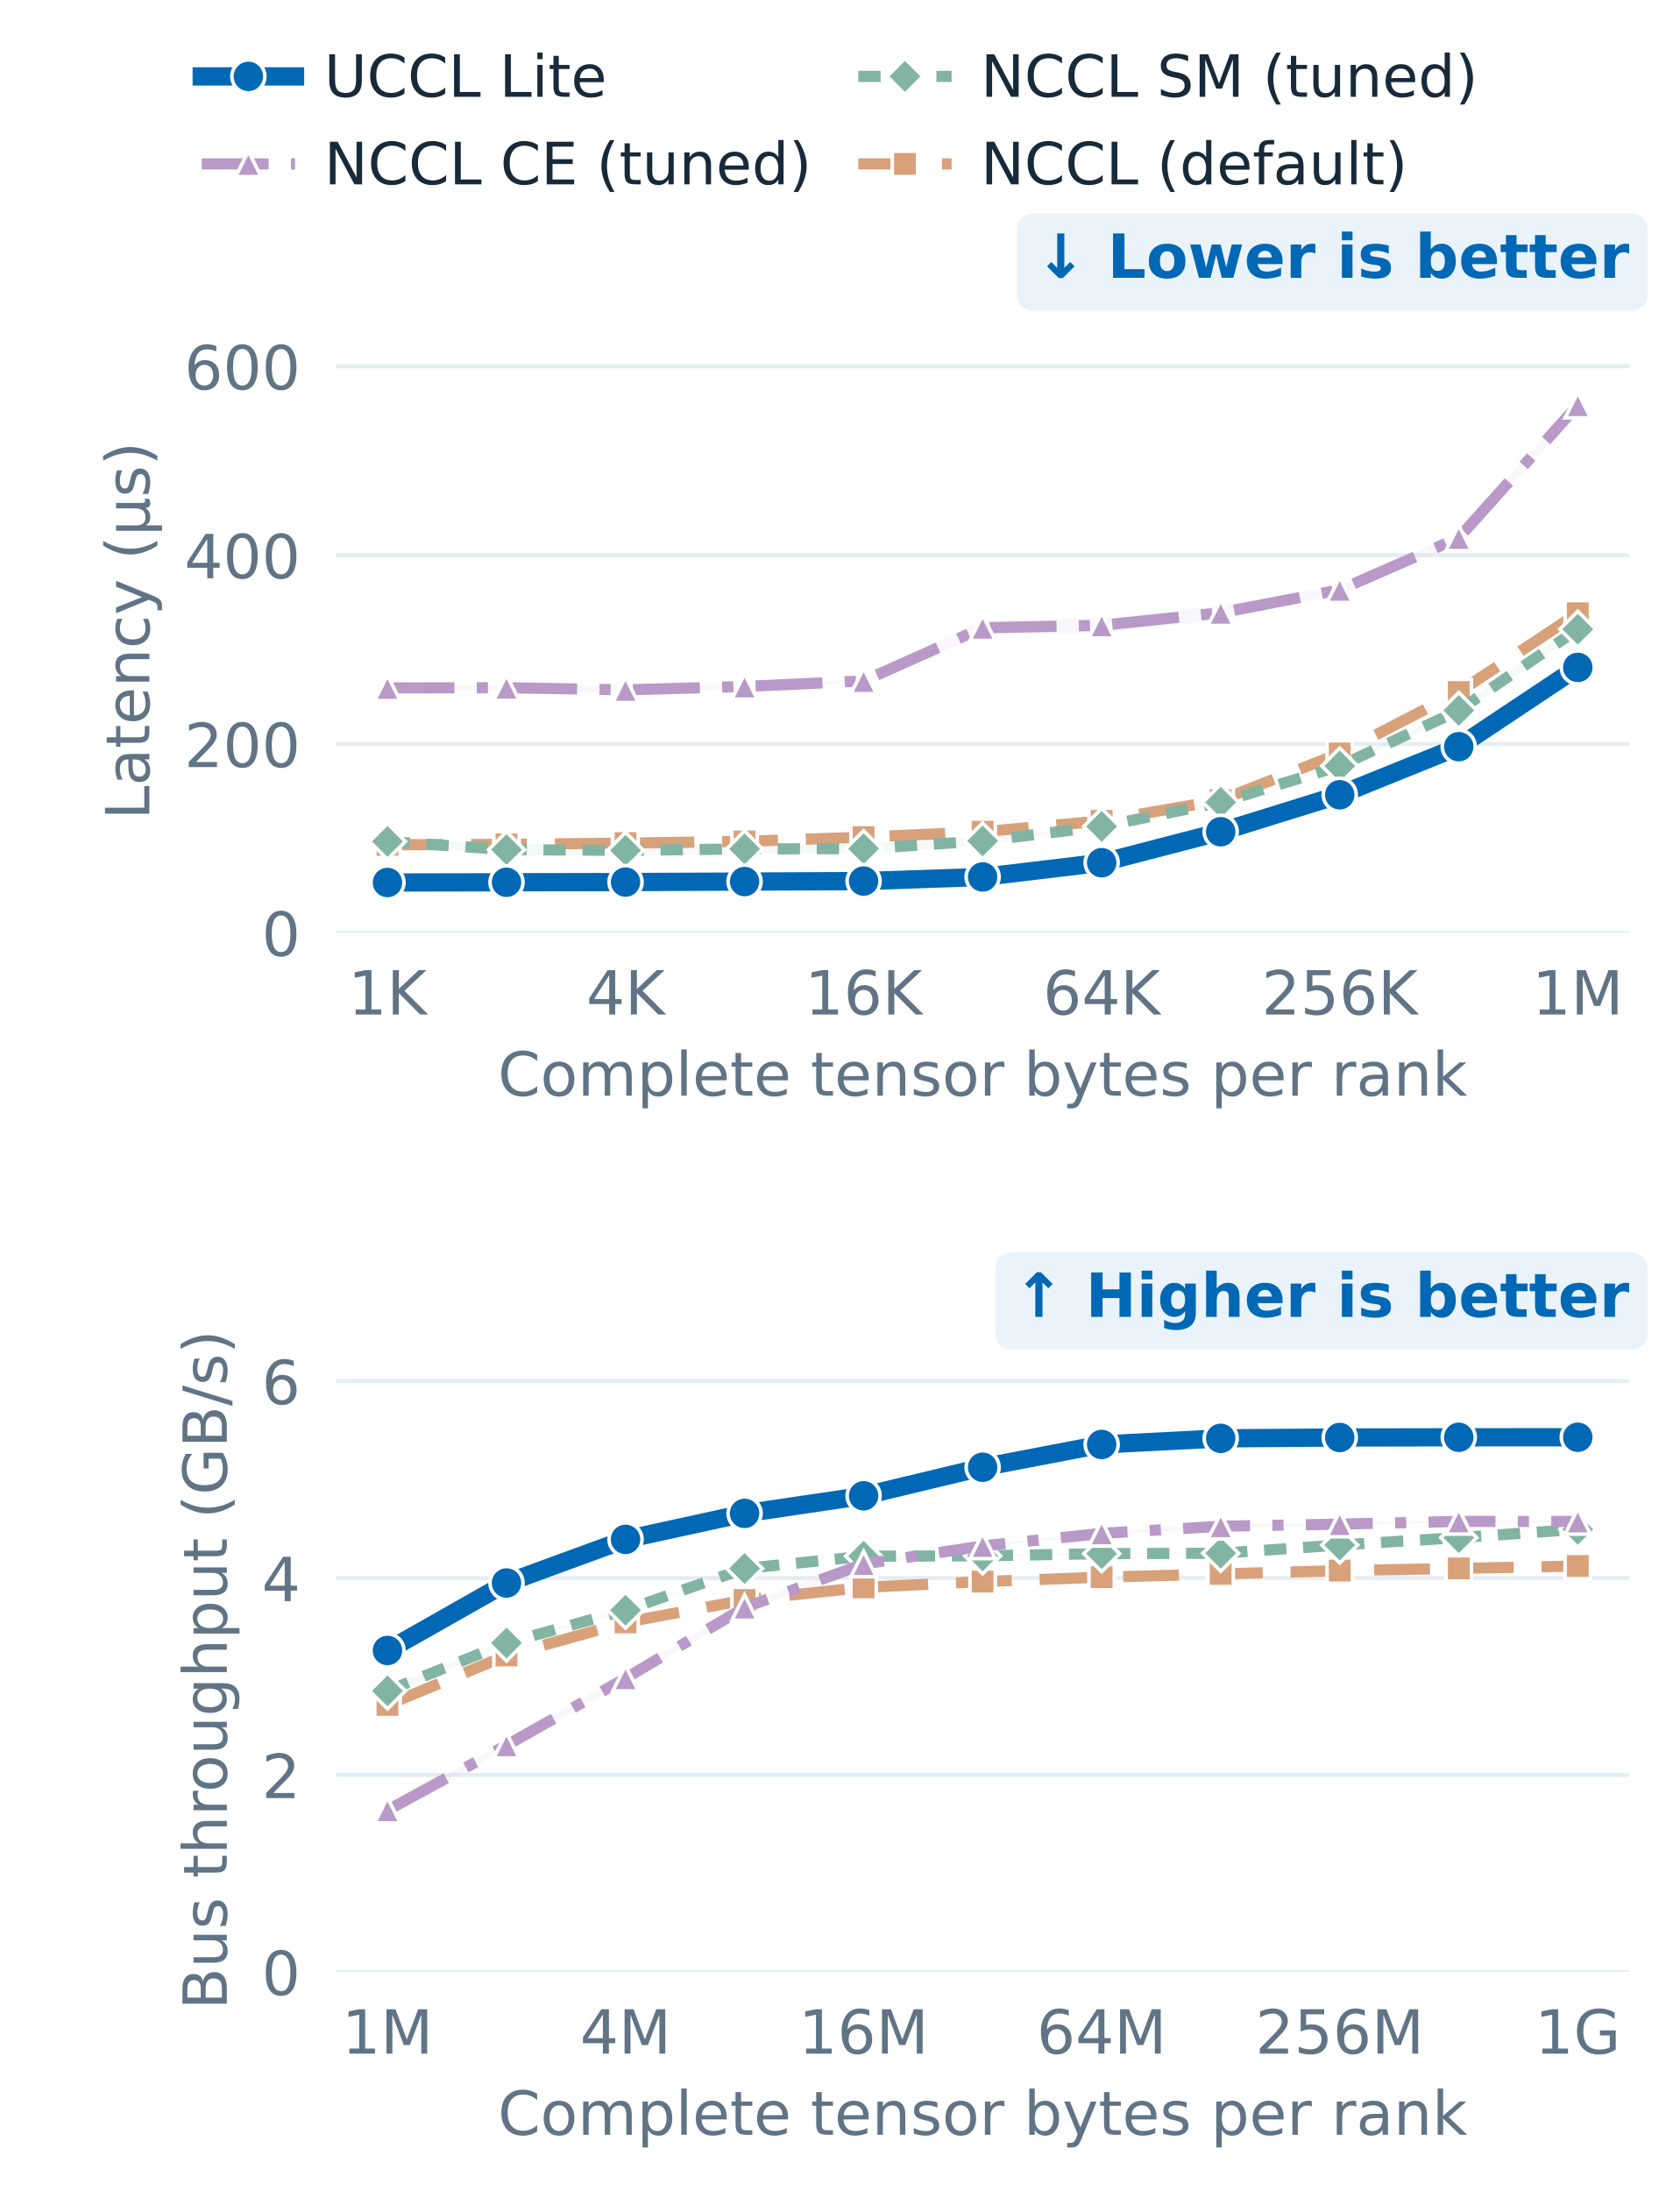
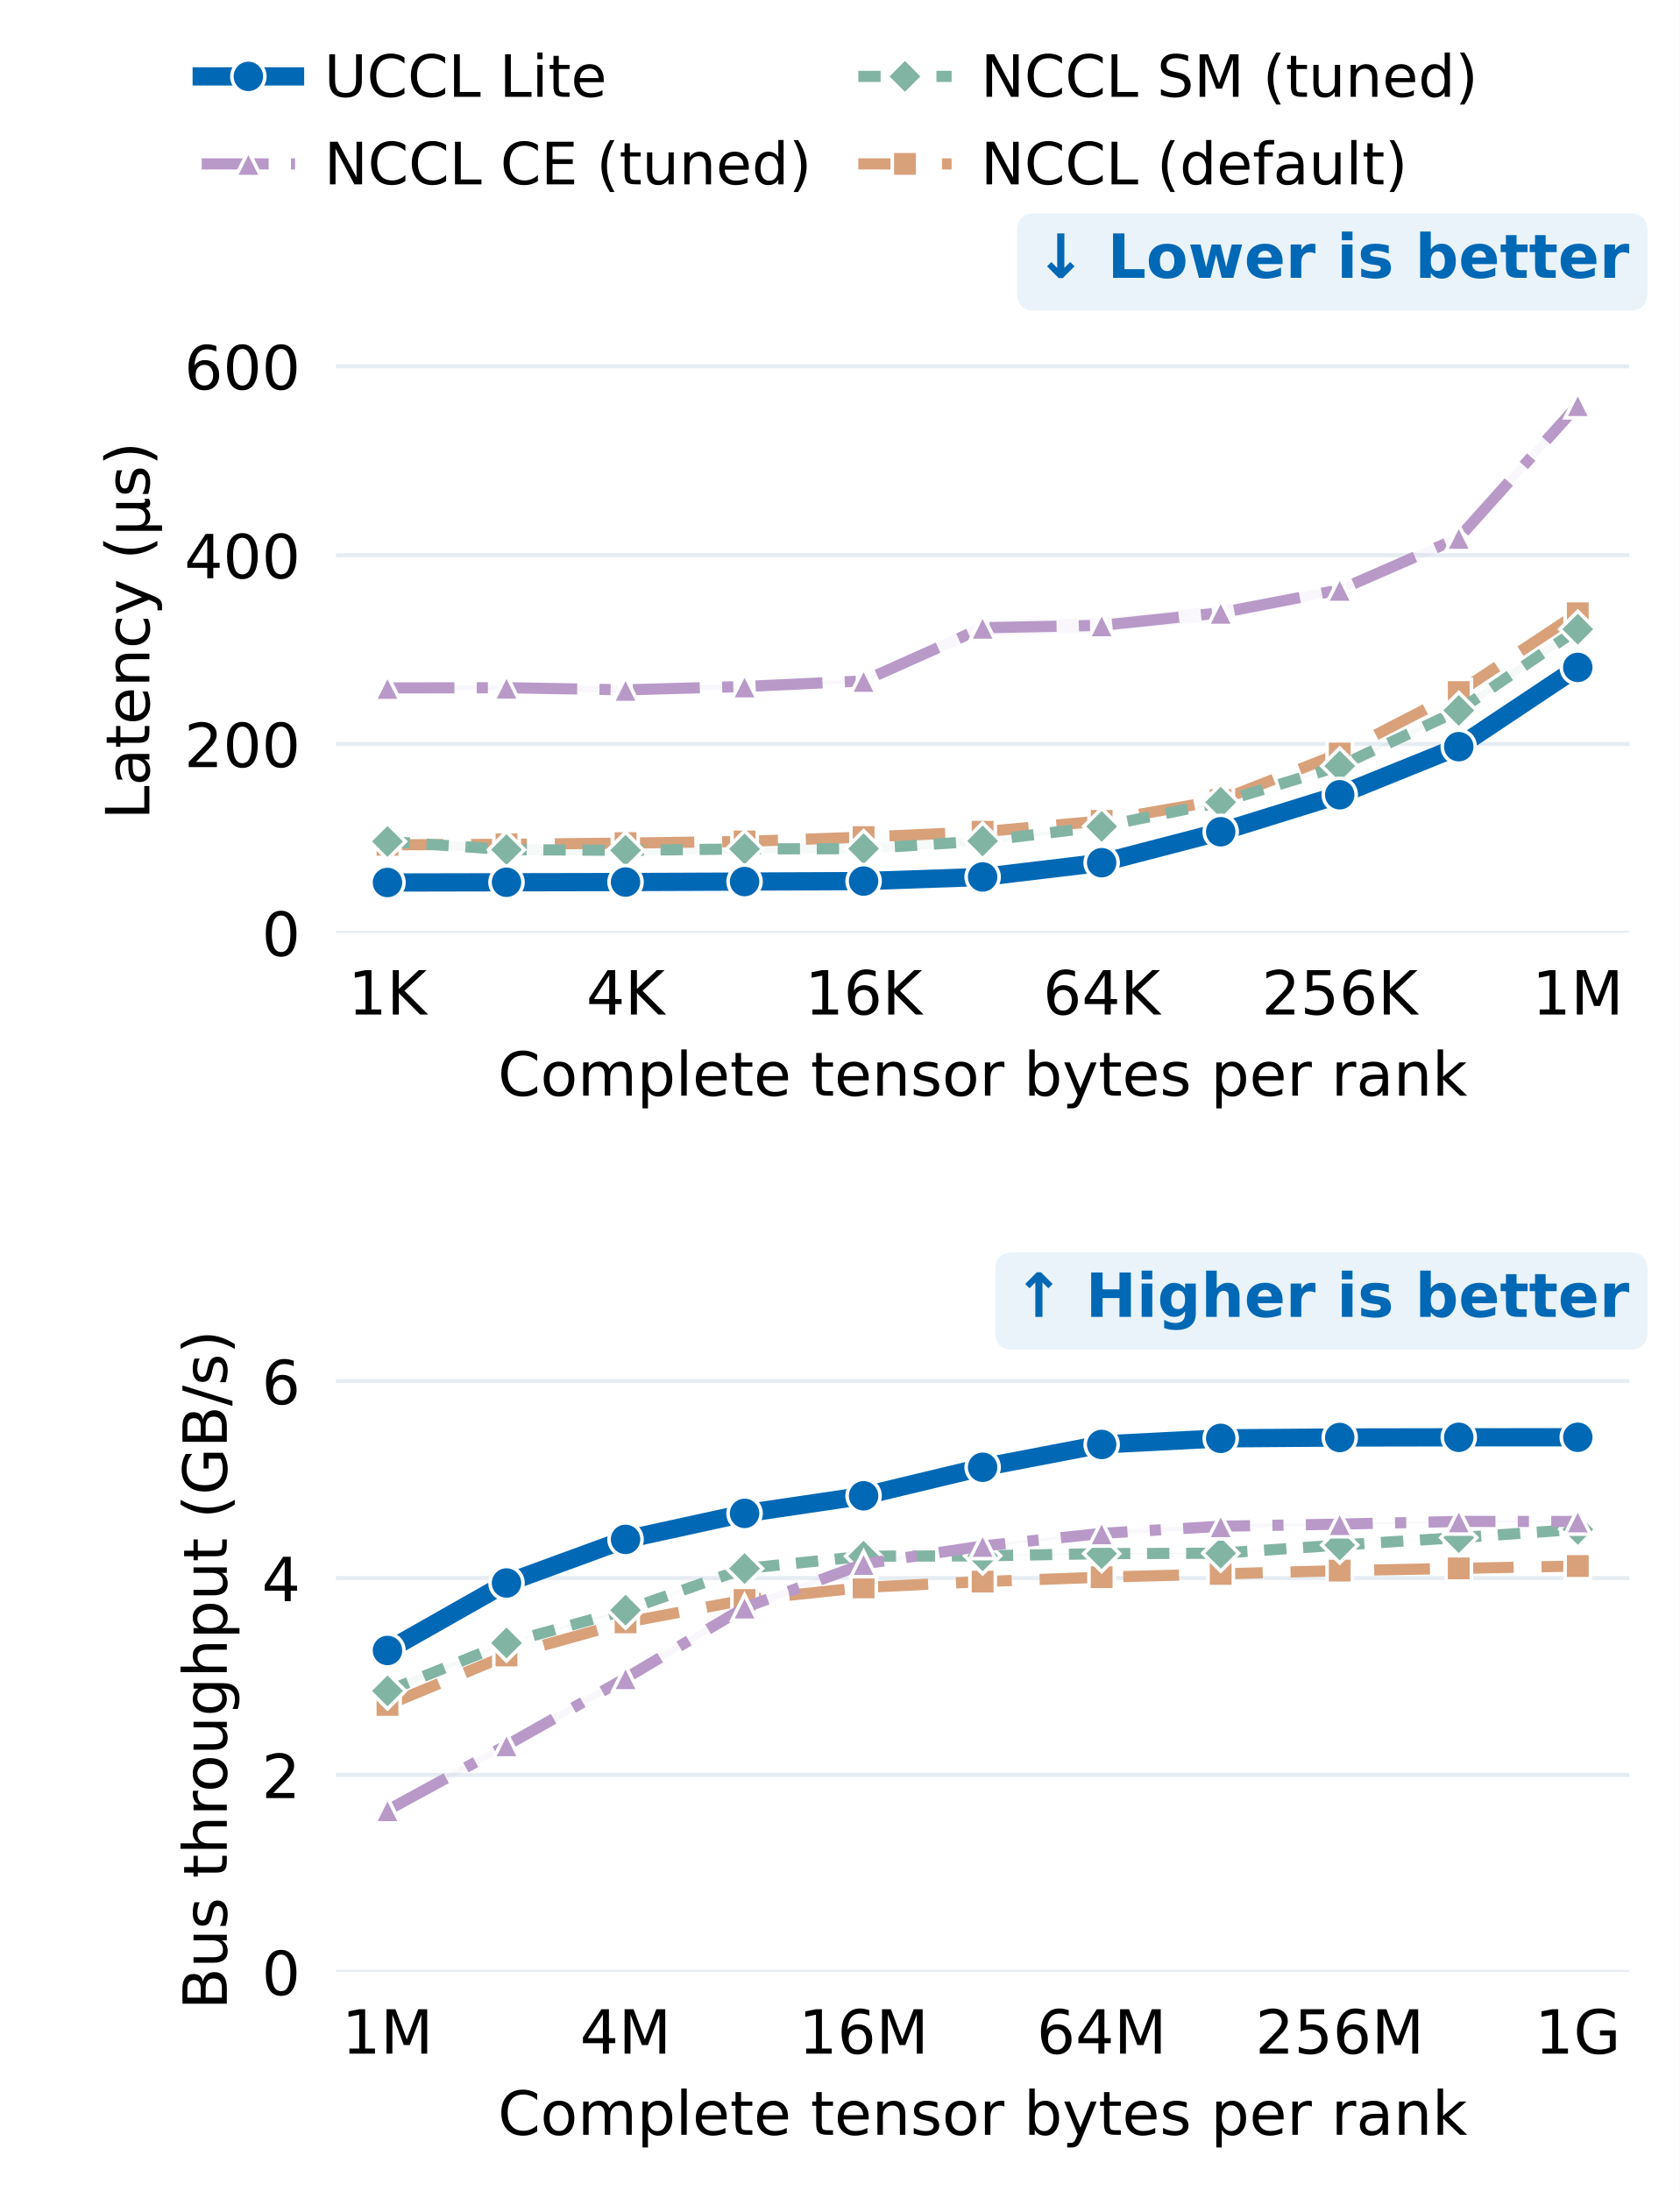
<svg xmlns="http://www.w3.org/2000/svg" xmlns:xlink="http://www.w3.org/1999/xlink" width="331.2pt" height="432pt" viewBox="0 0 331.2 432" version="1.1">
  <defs>
    <style type="text/css">*{stroke-linejoin: round; stroke-linecap: butt}</style>
  </defs>
  <g id="figure_1">
    <g id="patch_1">
      <path d="M 0 432 L 331.2 432 L 331.2 0 L 0 0 z " style="fill: #ffffff" />
    </g>
    <g id="axes_1">
      <g id="patch_2">
        <path d="M 66.24 183.918 L 321.264 183.918 L 321.264 64.8 L 66.24 64.8 z " style="fill: #ffffff" />
      </g>
      <g id="matplotlib.axis_1">
        <g id="xtick_1">
          <g id="line2d_1" />
          <g id="text_1">
-             <text style="font-size: 12px; font-family: 'DejaVu Sans'; text-anchor: middle; fill: #607486" x="76.402" y="200.035" transform="rotate(-0 76.40159 200.0348)">1K</text>
+             <text style="font-size: 12px; font-family: 'DejaVu Sans'; text-anchor: middle" x="76.402" y="200.035" transform="rotate(-0 76.40159 200.0348)">1K</text>
          </g>
        </g>
        <g id="xtick_2">
          <g id="line2d_2" />
          <g id="text_2">
-             <text style="font-size: 12px; font-family: 'DejaVu Sans'; text-anchor: middle; fill: #607486" x="123.342" y="200.035" transform="rotate(-0 123.3418 200.0348)">4K</text>
+             <text style="font-size: 12px; font-family: 'DejaVu Sans'; text-anchor: middle" x="123.342" y="200.035" transform="rotate(-0 123.3418 200.0348)">4K</text>
          </g>
        </g>
        <g id="xtick_3">
          <g id="line2d_3" />
          <g id="text_3">
-             <text style="font-size: 12px; font-family: 'DejaVu Sans'; text-anchor: middle; fill: #607486" x="170.282" y="200.035" transform="rotate(-0 170.2819 200.0348)">16K</text>
+             <text style="font-size: 12px; font-family: 'DejaVu Sans'; text-anchor: middle" x="170.282" y="200.035" transform="rotate(-0 170.2819 200.0348)">16K</text>
          </g>
        </g>
        <g id="xtick_4">
          <g id="line2d_4" />
          <g id="text_4">
-             <text style="font-size: 12px; font-family: 'DejaVu Sans'; text-anchor: middle; fill: #607486" x="217.222" y="200.035" transform="rotate(-0 217.2221 200.0348)">64K</text>
+             <text style="font-size: 12px; font-family: 'DejaVu Sans'; text-anchor: middle" x="217.222" y="200.035" transform="rotate(-0 217.2221 200.0348)">64K</text>
          </g>
        </g>
        <g id="xtick_5">
          <g id="line2d_5" />
          <g id="text_5">
-             <text style="font-size: 12px; font-family: 'DejaVu Sans'; text-anchor: middle; fill: #607486" x="264.162" y="200.035" transform="rotate(-0 264.1622 200.0348)">256K</text>
+             <text style="font-size: 12px; font-family: 'DejaVu Sans'; text-anchor: middle" x="264.162" y="200.035" transform="rotate(-0 264.1622 200.0348)">256K</text>
          </g>
        </g>
        <g id="xtick_6">
          <g id="line2d_6" />
          <g id="text_6">
-             <text style="font-size: 12px; font-family: 'DejaVu Sans'; text-anchor: middle; fill: #607486" x="311.102" y="200.035" transform="rotate(-0 311.1024 200.0348)">1M</text>
+             <text style="font-size: 12px; font-family: 'DejaVu Sans'; text-anchor: middle" x="311.102" y="200.035" transform="rotate(-0 311.1024 200.0348)">1M</text>
          </g>
        </g>
        <g id="text_7">
-           <text style="font-size: 12px; font-family: 'DejaVu Sans'; text-anchor: middle; fill: #607486" x="193.752" y="216.036" transform="rotate(-0 193.752 216.0358)">Complete tensor bytes per rank</text>
+           <text style="font-size: 12px; font-family: 'DejaVu Sans'; text-anchor: middle" x="193.752" y="216.036" transform="rotate(-0 193.752 216.0358)">Complete tensor bytes per rank</text>
        </g>
      </g>
      <g id="matplotlib.axis_2">
        <g id="ytick_1">
          <g id="line2d_7">
            <path d="M 66.24 183.918 L 321.264 183.918 " clip-path="url(#pe56e9102f9)" style="fill: none; stroke: #e6edf2; stroke-width: 0.8; stroke-linecap: square" />
          </g>
          <g id="line2d_8" />
          <g id="text_8">
-             <text style="font-size: 12px; font-family: 'DejaVu Sans'; text-anchor: end; fill: #607486" x="59.24" y="188.476" transform="rotate(-0 59.24 188.4762)">0</text>
+             <text style="font-size: 12px; font-family: 'DejaVu Sans'; text-anchor: end" x="59.24" y="188.476" transform="rotate(-0 59.24 188.4762)">0</text>
          </g>
        </g>
        <g id="ytick_2">
          <g id="line2d_9">
            <path d="M 66.24 146.687 L 321.264 146.687 " clip-path="url(#pe56e9102f9)" style="fill: none; stroke: #e6edf2; stroke-width: 0.8; stroke-linecap: square" />
          </g>
          <g id="line2d_10" />
          <g id="text_9">
-             <text style="font-size: 12px; font-family: 'DejaVu Sans'; text-anchor: end; fill: #607486" x="59.24" y="151.245" transform="rotate(-0 59.24 151.2454)">200</text>
+             <text style="font-size: 12px; font-family: 'DejaVu Sans'; text-anchor: end" x="59.24" y="151.245" transform="rotate(-0 59.24 151.2454)">200</text>
          </g>
        </g>
        <g id="ytick_3">
          <g id="line2d_11">
            <path d="M 66.24 109.456 L 321.264 109.456 " clip-path="url(#pe56e9102f9)" style="fill: none; stroke: #e6edf2; stroke-width: 0.8; stroke-linecap: square" />
          </g>
          <g id="line2d_12" />
          <g id="text_10">
-             <text style="font-size: 12px; font-family: 'DejaVu Sans'; text-anchor: end; fill: #607486" x="59.24" y="114.015" transform="rotate(-0 59.24 114.0146)">400</text>
+             <text style="font-size: 12px; font-family: 'DejaVu Sans'; text-anchor: end" x="59.24" y="114.015" transform="rotate(-0 59.24 114.0146)">400</text>
          </g>
        </g>
        <g id="ytick_4">
          <g id="line2d_13">
            <path d="M 66.24 72.225 L 321.264 72.225 " clip-path="url(#pe56e9102f9)" style="fill: none; stroke: #e6edf2; stroke-width: 0.8; stroke-linecap: square" />
          </g>
          <g id="line2d_14" />
          <g id="text_11">
-             <text style="font-size: 12px; font-family: 'DejaVu Sans'; text-anchor: end; fill: #607486" x="59.24" y="76.784" transform="rotate(-0 59.24 76.78379)">600</text>
+             <text style="font-size: 12px; font-family: 'DejaVu Sans'; text-anchor: end" x="59.24" y="76.784" transform="rotate(-0 59.24 76.78379)">600</text>
          </g>
        </g>
        <g id="text_12">
-           <text style="font-size: 12px; font-family: 'DejaVu Sans'; text-anchor: middle; fill: #607486" x="29.452" y="124.359" transform="rotate(-90 29.45219 124.3588)">Latency (µs)</text>
+           <text style="font-size: 12px; font-family: 'DejaVu Sans'; text-anchor: middle" x="29.452" y="124.359" transform="rotate(-90 29.45219 124.3588)">Latency (µs)</text>
        </g>
      </g>
      <g id="FillBetweenPolyCollection_1">
        <defs>
          <path id="m83905636dd" d="M 76.402 -266.573 L 76.402 -265.62 L 99.872 -263.332 L 123.342 -263.332 L 146.812 -263.809 L 170.282 -263.713 L 193.752 -265.429 L 217.222 -269.051 L 240.692 -273.53 L 264.162 -280.869 L 287.632 -291.163 L 311.102 -306.984 L 311.102 -308.891 L 311.102 -308.891 L 287.632 -292.685 L 264.162 -281.06 L 240.692 -274.102 L 217.222 -269.051 L 193.752 -266.954 L 170.282 -265.62 L 146.812 -265.429 L 123.342 -265.331 L 99.872 -265.62 L 76.402 -266.573 z " />
        </defs>
        <g clip-path="url(#pe56e9102f9)">
          <use xlink:href="#m83905636dd" x="0" y="432" style="fill: #82b4a3; fill-opacity: 0.08" />
        </g>
      </g>
      <g id="FillBetweenPolyCollection_2">
        <defs>
          <path id="m58e959c97b" d="M 76.402 -296.882 L 76.402 -295.836 L 99.872 -295.928 L 123.342 -295.261 L 146.812 -296.214 L 170.282 -297.453 L 193.752 -306.699 L 217.222 -307.27 L 240.692 -309.749 L 264.162 -314.895 L 287.632 -324.897 L 311.102 -350.732 L 311.102 -353.496 L 311.102 -353.496 L 287.632 -327 L 264.162 -316.516 L 240.692 -312.605 L 217.222 -310.13 L 193.752 -309.748 L 170.282 -298.025 L 146.812 -297.072 L 123.342 -296.7 L 99.872 -296.882 L 76.402 -296.882 z " />
        </defs>
        <g clip-path="url(#pe56e9102f9)">
          <use xlink:href="#m58e959c97b" x="0" y="432" style="fill: #b899c8; fill-opacity: 0.08" />
        </g>
      </g>
      <g id="line2d_15">
        <path d="M 76.402 166.573 L 99.872 166.479 L 123.342 166.237 L 146.812 165.904 L 170.282 165.051 L 193.752 163.998 L 217.222 161.853 L 240.692 157.755 L 264.162 148.562 L 287.632 136.453 L 311.102 120.917 " clip-path="url(#pe56e9102f9)" style="fill: none; stroke-dasharray: 11,5.5; stroke-dashoffset: 0; stroke: #d8a17a; stroke-width: 2.2" />
        <defs>
          <path id="m4c7a17d4e1" d="M -2.5 2.5 L 2.5 2.5 L 2.5 -2.5 L -2.5 -2.5 z " style="stroke: #ffffff; stroke-width: 0.7; stroke-linejoin: miter" />
        </defs>
        <g clip-path="url(#pe56e9102f9)">
          <use xlink:href="#m4c7a17d4e1" x="76.402" y="166.573" style="fill: #d8a17a; stroke: #ffffff; stroke-width: 0.7; stroke-linejoin: miter" />
          <use xlink:href="#m4c7a17d4e1" x="99.872" y="166.479" style="fill: #d8a17a; stroke: #ffffff; stroke-width: 0.7; stroke-linejoin: miter" />
          <use xlink:href="#m4c7a17d4e1" x="123.342" y="166.237" style="fill: #d8a17a; stroke: #ffffff; stroke-width: 0.7; stroke-linejoin: miter" />
          <use xlink:href="#m4c7a17d4e1" x="146.812" y="165.904" style="fill: #d8a17a; stroke: #ffffff; stroke-width: 0.7; stroke-linejoin: miter" />
          <use xlink:href="#m4c7a17d4e1" x="170.282" y="165.051" style="fill: #d8a17a; stroke: #ffffff; stroke-width: 0.7; stroke-linejoin: miter" />
          <use xlink:href="#m4c7a17d4e1" x="193.752" y="163.998" style="fill: #d8a17a; stroke: #ffffff; stroke-width: 0.7; stroke-linejoin: miter" />
          <use xlink:href="#m4c7a17d4e1" x="217.222" y="161.853" style="fill: #d8a17a; stroke: #ffffff; stroke-width: 0.7; stroke-linejoin: miter" />
          <use xlink:href="#m4c7a17d4e1" x="240.692" y="157.755" style="fill: #d8a17a; stroke: #ffffff; stroke-width: 0.7; stroke-linejoin: miter" />
          <use xlink:href="#m4c7a17d4e1" x="264.162" y="148.562" style="fill: #d8a17a; stroke: #ffffff; stroke-width: 0.7; stroke-linejoin: miter" />
          <use xlink:href="#m4c7a17d4e1" x="287.632" y="136.453" style="fill: #d8a17a; stroke: #ffffff; stroke-width: 0.7; stroke-linejoin: miter" />
          <use xlink:href="#m4c7a17d4e1" x="311.102" y="120.917" style="fill: #d8a17a; stroke: #ffffff; stroke-width: 0.7; stroke-linejoin: miter" />
        </g>
      </g>
      <g id="line2d_16">
        <path d="M 76.402 165.904 L 99.872 167.524 L 123.342 167.669 L 146.812 167.381 L 170.282 167.334 L 193.752 165.809 L 217.222 162.949 L 240.692 158.184 L 264.162 151.035 L 287.632 140.076 L 311.102 124.062 " clip-path="url(#pe56e9102f9)" style="fill: none; stroke-dasharray: 4.4,3.3; stroke-dashoffset: 0; stroke: #82b4a3; stroke-width: 2.2" />
        <defs>
          <path id="m127d683313" d="M -0 3.536 L 3.536 0 L 0 -3.536 L -3.536 -0 z " style="stroke: #ffffff; stroke-width: 0.7; stroke-linejoin: miter" />
        </defs>
        <g clip-path="url(#pe56e9102f9)">
          <use xlink:href="#m127d683313" x="76.402" y="165.904" style="fill: #82b4a3; stroke: #ffffff; stroke-width: 0.7; stroke-linejoin: miter" />
          <use xlink:href="#m127d683313" x="99.872" y="167.524" style="fill: #82b4a3; stroke: #ffffff; stroke-width: 0.7; stroke-linejoin: miter" />
          <use xlink:href="#m127d683313" x="123.342" y="167.669" style="fill: #82b4a3; stroke: #ffffff; stroke-width: 0.7; stroke-linejoin: miter" />
          <use xlink:href="#m127d683313" x="146.812" y="167.381" style="fill: #82b4a3; stroke: #ffffff; stroke-width: 0.7; stroke-linejoin: miter" />
          <use xlink:href="#m127d683313" x="170.282" y="167.334" style="fill: #82b4a3; stroke: #ffffff; stroke-width: 0.7; stroke-linejoin: miter" />
          <use xlink:href="#m127d683313" x="193.752" y="165.809" style="fill: #82b4a3; stroke: #ffffff; stroke-width: 0.7; stroke-linejoin: miter" />
          <use xlink:href="#m127d683313" x="217.222" y="162.949" style="fill: #82b4a3; stroke: #ffffff; stroke-width: 0.7; stroke-linejoin: miter" />
          <use xlink:href="#m127d683313" x="240.692" y="158.184" style="fill: #82b4a3; stroke: #ffffff; stroke-width: 0.7; stroke-linejoin: miter" />
          <use xlink:href="#m127d683313" x="264.162" y="151.035" style="fill: #82b4a3; stroke: #ffffff; stroke-width: 0.7; stroke-linejoin: miter" />
          <use xlink:href="#m127d683313" x="287.632" y="140.076" style="fill: #82b4a3; stroke: #ffffff; stroke-width: 0.7; stroke-linejoin: miter" />
          <use xlink:href="#m127d683313" x="311.102" y="124.062" style="fill: #82b4a3; stroke: #ffffff; stroke-width: 0.7; stroke-linejoin: miter" />
        </g>
      </g>
      <g id="line2d_17">
        <path d="M 76.402 135.641 L 99.872 135.595 L 123.342 136.019 L 146.812 135.357 L 170.282 134.261 L 193.752 123.776 L 217.222 123.3 L 240.692 120.823 L 264.162 116.295 L 287.632 106.052 L 311.102 79.886 " clip-path="url(#pe56e9102f9)" style="fill: none; stroke-dasharray: 13.2,4.4,2.2,4.4; stroke-dashoffset: 0; stroke: #b899c8; stroke-width: 2.2" />
        <defs>
          <path id="m6e725affe4" d="M 0 -2.5 L -2.5 2.5 L 2.5 2.5 z " style="stroke: #ffffff; stroke-width: 0.7; stroke-linejoin: miter" />
        </defs>
        <g clip-path="url(#pe56e9102f9)">
          <use xlink:href="#m6e725affe4" x="76.402" y="135.641" style="fill: #b899c8; stroke: #ffffff; stroke-width: 0.7; stroke-linejoin: miter" />
          <use xlink:href="#m6e725affe4" x="99.872" y="135.595" style="fill: #b899c8; stroke: #ffffff; stroke-width: 0.7; stroke-linejoin: miter" />
          <use xlink:href="#m6e725affe4" x="123.342" y="136.019" style="fill: #b899c8; stroke: #ffffff; stroke-width: 0.7; stroke-linejoin: miter" />
          <use xlink:href="#m6e725affe4" x="146.812" y="135.357" style="fill: #b899c8; stroke: #ffffff; stroke-width: 0.7; stroke-linejoin: miter" />
          <use xlink:href="#m6e725affe4" x="170.282" y="134.261" style="fill: #b899c8; stroke: #ffffff; stroke-width: 0.7; stroke-linejoin: miter" />
          <use xlink:href="#m6e725affe4" x="193.752" y="123.776" style="fill: #b899c8; stroke: #ffffff; stroke-width: 0.7; stroke-linejoin: miter" />
          <use xlink:href="#m6e725affe4" x="217.222" y="123.3" style="fill: #b899c8; stroke: #ffffff; stroke-width: 0.7; stroke-linejoin: miter" />
          <use xlink:href="#m6e725affe4" x="240.692" y="120.823" style="fill: #b899c8; stroke: #ffffff; stroke-width: 0.7; stroke-linejoin: miter" />
          <use xlink:href="#m6e725affe4" x="264.162" y="116.295" style="fill: #b899c8; stroke: #ffffff; stroke-width: 0.7; stroke-linejoin: miter" />
          <use xlink:href="#m6e725affe4" x="287.632" y="106.052" style="fill: #b899c8; stroke: #ffffff; stroke-width: 0.7; stroke-linejoin: miter" />
          <use xlink:href="#m6e725affe4" x="311.102" y="79.886" style="fill: #b899c8; stroke: #ffffff; stroke-width: 0.7; stroke-linejoin: miter" />
        </g>
      </g>
      <g id="text_13">
        <g id="patch_3">
          <path d="M 204.129 61.253 L 321.264 61.253 Q 324.864 61.253 324.864 57.653 L 324.864 45.652 Q 324.864 42.052 321.264 42.052 L 204.129 42.052 Q 200.529 42.052 200.529 45.652 L 200.529 57.653 Q 200.529 61.253 204.129 61.253 z " style="fill: #eaf3fa" />
        </g>
        <text style="font-weight: 700; font-size: 12px; font-family: 'DejaVu Sans'; text-anchor: end; fill: #0068b5" x="321.264" y="54.77" transform="rotate(-0 321.264 54.77013)">↓ Lower is better</text>
      </g>
      <g id="line2d_18">
        <path d="M 76.402 174.005 L 99.872 173.958 L 123.342 173.914 L 146.812 173.819 L 170.282 173.722 L 193.752 172.909 L 217.222 170.098 L 240.692 164.001 L 264.162 156.706 L 287.632 147.223 L 311.102 131.592 " clip-path="url(#pe56e9102f9)" style="fill: none; stroke: #0068b5; stroke-width: 3.6; stroke-linecap: square" />
        <defs>
          <path id="me5beb2e30b" d="M 0 3.25 C 0.862 3.25 1.689 2.908 2.298 2.298 C 2.908 1.689 3.25 0.862 3.25 0 C 3.25 -0.862 2.908 -1.689 2.298 -2.298 C 1.689 -2.908 0.862 -3.25 0 -3.25 C -0.862 -3.25 -1.689 -2.908 -2.298 -2.298 C -2.908 -1.689 -3.25 -0.862 -3.25 0 C -3.25 0.862 -2.908 1.689 -2.298 2.298 C -1.689 2.908 -0.862 3.25 0 3.25 z " style="stroke: #ffffff; stroke-width: 0.7" />
        </defs>
        <g clip-path="url(#pe56e9102f9)">
          <use xlink:href="#me5beb2e30b" x="76.402" y="174.005" style="fill: #0068b5; stroke: #ffffff; stroke-width: 0.7" />
          <use xlink:href="#me5beb2e30b" x="99.872" y="173.958" style="fill: #0068b5; stroke: #ffffff; stroke-width: 0.7" />
          <use xlink:href="#me5beb2e30b" x="123.342" y="173.914" style="fill: #0068b5; stroke: #ffffff; stroke-width: 0.7" />
          <use xlink:href="#me5beb2e30b" x="146.812" y="173.819" style="fill: #0068b5; stroke: #ffffff; stroke-width: 0.7" />
          <use xlink:href="#me5beb2e30b" x="170.282" y="173.722" style="fill: #0068b5; stroke: #ffffff; stroke-width: 0.7" />
          <use xlink:href="#me5beb2e30b" x="193.752" y="172.909" style="fill: #0068b5; stroke: #ffffff; stroke-width: 0.7" />
          <use xlink:href="#me5beb2e30b" x="217.222" y="170.098" style="fill: #0068b5; stroke: #ffffff; stroke-width: 0.7" />
          <use xlink:href="#me5beb2e30b" x="240.692" y="164.001" style="fill: #0068b5; stroke: #ffffff; stroke-width: 0.7" />
          <use xlink:href="#me5beb2e30b" x="264.162" y="156.706" style="fill: #0068b5; stroke: #ffffff; stroke-width: 0.7" />
          <use xlink:href="#me5beb2e30b" x="287.632" y="147.223" style="fill: #0068b5; stroke: #ffffff; stroke-width: 0.7" />
          <use xlink:href="#me5beb2e30b" x="311.102" y="131.592" style="fill: #0068b5; stroke: #ffffff; stroke-width: 0.7" />
        </g>
      </g>
    </g>
    <g id="axes_2">
      <g id="patch_4">
        <path d="M 66.24 388.8 L 321.264 388.8 L 321.264 269.682 L 66.24 269.682 z " style="fill: #ffffff" />
      </g>
      <g id="matplotlib.axis_3">
        <g id="xtick_7">
          <g id="line2d_19" />
          <g id="text_14">
-             <text style="font-size: 12px; font-family: 'DejaVu Sans'; text-anchor: middle; fill: #607486" x="76.402" y="404.917" transform="rotate(-0 76.40159 404.9172)">1M</text>
+             <text style="font-size: 12px; font-family: 'DejaVu Sans'; text-anchor: middle" x="76.402" y="404.917" transform="rotate(-0 76.40159 404.9172)">1M</text>
          </g>
        </g>
        <g id="xtick_8">
          <g id="line2d_20" />
          <g id="text_15">
-             <text style="font-size: 12px; font-family: 'DejaVu Sans'; text-anchor: middle; fill: #607486" x="123.342" y="404.917" transform="rotate(-0 123.3418 404.9172)">4M</text>
+             <text style="font-size: 12px; font-family: 'DejaVu Sans'; text-anchor: middle" x="123.342" y="404.917" transform="rotate(-0 123.3418 404.9172)">4M</text>
          </g>
        </g>
        <g id="xtick_9">
          <g id="line2d_21" />
          <g id="text_16">
-             <text style="font-size: 12px; font-family: 'DejaVu Sans'; text-anchor: middle; fill: #607486" x="170.282" y="404.917" transform="rotate(-0 170.2819 404.9172)">16M</text>
+             <text style="font-size: 12px; font-family: 'DejaVu Sans'; text-anchor: middle" x="170.282" y="404.917" transform="rotate(-0 170.2819 404.9172)">16M</text>
          </g>
        </g>
        <g id="xtick_10">
          <g id="line2d_22" />
          <g id="text_17">
-             <text style="font-size: 12px; font-family: 'DejaVu Sans'; text-anchor: middle; fill: #607486" x="217.222" y="404.917" transform="rotate(-0 217.2221 404.9172)">64M</text>
+             <text style="font-size: 12px; font-family: 'DejaVu Sans'; text-anchor: middle" x="217.222" y="404.917" transform="rotate(-0 217.2221 404.9172)">64M</text>
          </g>
        </g>
        <g id="xtick_11">
          <g id="line2d_23" />
          <g id="text_18">
-             <text style="font-size: 12px; font-family: 'DejaVu Sans'; text-anchor: middle; fill: #607486" x="264.162" y="404.917" transform="rotate(-0 264.1622 404.9172)">256M</text>
+             <text style="font-size: 12px; font-family: 'DejaVu Sans'; text-anchor: middle" x="264.162" y="404.917" transform="rotate(-0 264.1622 404.9172)">256M</text>
          </g>
        </g>
        <g id="xtick_12">
          <g id="line2d_24" />
          <g id="text_19">
-             <text style="font-size: 12px; font-family: 'DejaVu Sans'; text-anchor: middle; fill: #607486" x="311.102" y="404.917" transform="rotate(-0 311.1024 404.9172)">1G</text>
+             <text style="font-size: 12px; font-family: 'DejaVu Sans'; text-anchor: middle" x="311.102" y="404.917" transform="rotate(-0 311.1024 404.9172)">1G</text>
          </g>
        </g>
        <g id="text_20">
-           <text style="font-size: 12px; font-family: 'DejaVu Sans'; text-anchor: middle; fill: #607486" x="193.752" y="420.918" transform="rotate(-0 193.752 420.9181)">Complete tensor bytes per rank</text>
+           <text style="font-size: 12px; font-family: 'DejaVu Sans'; text-anchor: middle" x="193.752" y="420.918" transform="rotate(-0 193.752 420.9181)">Complete tensor bytes per rank</text>
        </g>
      </g>
      <g id="matplotlib.axis_4">
        <g id="ytick_5">
          <g id="line2d_25">
            <path d="M 66.24 388.8 L 321.264 388.8 " clip-path="url(#pb1c3a5a0ed)" style="fill: none; stroke: #e6edf2; stroke-width: 0.8; stroke-linecap: square" />
          </g>
          <g id="line2d_26" />
          <g id="text_21">
-             <text style="font-size: 12px; font-family: 'DejaVu Sans'; text-anchor: end; fill: #607486" x="59.24" y="393.359" transform="rotate(-0 59.24 393.3586)">0</text>
+             <text style="font-size: 12px; font-family: 'DejaVu Sans'; text-anchor: end" x="59.24" y="393.359" transform="rotate(-0 59.24 393.3586)">0</text>
          </g>
        </g>
        <g id="ytick_6">
          <g id="line2d_27">
            <path d="M 66.24 349.968 L 321.264 349.968 " clip-path="url(#pb1c3a5a0ed)" style="fill: none; stroke: #e6edf2; stroke-width: 0.8; stroke-linecap: square" />
          </g>
          <g id="line2d_28" />
          <g id="text_22">
-             <text style="font-size: 12px; font-family: 'DejaVu Sans'; text-anchor: end; fill: #607486" x="59.24" y="354.526" transform="rotate(-0 59.24 354.5263)">2</text>
+             <text style="font-size: 12px; font-family: 'DejaVu Sans'; text-anchor: end" x="59.24" y="354.526" transform="rotate(-0 59.24 354.5263)">2</text>
          </g>
        </g>
        <g id="ytick_7">
          <g id="line2d_29">
            <path d="M 66.24 311.135 L 321.264 311.135 " clip-path="url(#pb1c3a5a0ed)" style="fill: none; stroke: #e6edf2; stroke-width: 0.8; stroke-linecap: square" />
          </g>
          <g id="line2d_30" />
          <g id="text_23">
-             <text style="font-size: 12px; font-family: 'DejaVu Sans'; text-anchor: end; fill: #607486" x="59.24" y="315.694" transform="rotate(-0 59.24 315.6939)">4</text>
+             <text style="font-size: 12px; font-family: 'DejaVu Sans'; text-anchor: end" x="59.24" y="315.694" transform="rotate(-0 59.24 315.6939)">4</text>
          </g>
        </g>
        <g id="ytick_8">
          <g id="line2d_31">
            <path d="M 66.24 272.303 L 321.264 272.303 " clip-path="url(#pb1c3a5a0ed)" style="fill: none; stroke: #e6edf2; stroke-width: 0.8; stroke-linecap: square" />
          </g>
          <g id="line2d_32" />
          <g id="text_24">
-             <text style="font-size: 12px; font-family: 'DejaVu Sans'; text-anchor: end; fill: #607486" x="59.24" y="276.862" transform="rotate(-0 59.24 276.8616)">6</text>
+             <text style="font-size: 12px; font-family: 'DejaVu Sans'; text-anchor: end" x="59.24" y="276.862" transform="rotate(-0 59.24 276.8616)">6</text>
          </g>
        </g>
        <g id="text_25">
-           <text style="font-size: 12px; font-family: 'DejaVu Sans'; text-anchor: middle; fill: #607486" x="44.722" y="329.241" transform="rotate(-90 44.72219 329.2412)">Bus throughput (GB/s)</text>
+           <text style="font-size: 12px; font-family: 'DejaVu Sans'; text-anchor: middle" x="44.722" y="329.241" transform="rotate(-90 44.72219 329.2412)">Bus throughput (GB/s)</text>
        </g>
      </g>
      <g id="FillBetweenPolyCollection_3">
        <defs>
          <path id="m56dbc48e31" d="M 76.402 -99.501 L 76.402 -97.736 L 99.872 -107.933 L 123.342 -114.28 L 146.812 -122.661 L 170.282 -125.152 L 193.752 -125.164 L 217.222 -125.473 L 240.692 -125.709 L 264.162 -127.345 L 287.632 -128.748 L 311.102 -130.437 L 311.102 -130.489 L 311.102 -130.489 L 287.632 -128.905 L 264.162 -127.388 L 240.692 -125.793 L 217.222 -125.864 L 193.752 -125.303 L 170.282 -125.176 L 146.812 -122.797 L 123.342 -114.755 L 99.872 -108.174 L 76.402 -99.501 z " />
        </defs>
        <g clip-path="url(#pb1c3a5a0ed)">
          <use xlink:href="#m56dbc48e31" x="0" y="432" style="fill: #82b4a3; fill-opacity: 0.08" />
        </g>
      </g>
      <g id="FillBetweenPolyCollection_4">
        <defs>
          <path id="m19be2b7904" d="M 76.402 -75.506 L 76.402 -74.659 L 99.872 -87.104 L 123.342 -100.333 L 146.812 -114.245 L 170.282 -123.163 L 193.752 -127.021 L 217.222 -129.3 L 240.692 -130.613 L 264.162 -131.253 L 287.632 -131.863 L 311.102 -131.712 L 311.102 -132.314 L 311.102 -132.314 L 287.632 -132.18 L 264.162 -131.725 L 240.692 -131.534 L 217.222 -130.032 L 193.752 -127.345 L 170.282 -124.104 L 146.812 -115.838 L 123.342 -101.899 L 99.872 -88.682 L 76.402 -75.506 z " />
        </defs>
        <g clip-path="url(#pb1c3a5a0ed)">
          <use xlink:href="#m19be2b7904" x="0" y="432" style="fill: #b899c8; fill-opacity: 0.08" />
        </g>
      </g>
      <g id="line2d_33">
        <path d="M 76.402 336.162 L 99.872 326.416 L 123.342 319.884 L 146.812 315.472 L 170.282 312.981 L 193.752 311.841 L 217.222 310.975 L 240.692 310.329 L 264.162 309.675 L 287.632 309.238 L 311.102 308.774 " clip-path="url(#pb1c3a5a0ed)" style="fill: none; stroke-dasharray: 11,5.5; stroke-dashoffset: 0; stroke: #d8a17a; stroke-width: 2.2" />
        <g clip-path="url(#pb1c3a5a0ed)">
          <use xlink:href="#m4c7a17d4e1" x="76.402" y="336.162" style="fill: #d8a17a; stroke: #ffffff; stroke-width: 0.7; stroke-linejoin: miter" />
          <use xlink:href="#m4c7a17d4e1" x="99.872" y="326.416" style="fill: #d8a17a; stroke: #ffffff; stroke-width: 0.7; stroke-linejoin: miter" />
          <use xlink:href="#m4c7a17d4e1" x="123.342" y="319.884" style="fill: #d8a17a; stroke: #ffffff; stroke-width: 0.7; stroke-linejoin: miter" />
          <use xlink:href="#m4c7a17d4e1" x="146.812" y="315.472" style="fill: #d8a17a; stroke: #ffffff; stroke-width: 0.7; stroke-linejoin: miter" />
          <use xlink:href="#m4c7a17d4e1" x="170.282" y="312.981" style="fill: #d8a17a; stroke: #ffffff; stroke-width: 0.7; stroke-linejoin: miter" />
          <use xlink:href="#m4c7a17d4e1" x="193.752" y="311.841" style="fill: #d8a17a; stroke: #ffffff; stroke-width: 0.7; stroke-linejoin: miter" />
          <use xlink:href="#m4c7a17d4e1" x="217.222" y="310.975" style="fill: #d8a17a; stroke: #ffffff; stroke-width: 0.7; stroke-linejoin: miter" />
          <use xlink:href="#m4c7a17d4e1" x="240.692" y="310.329" style="fill: #d8a17a; stroke: #ffffff; stroke-width: 0.7; stroke-linejoin: miter" />
          <use xlink:href="#m4c7a17d4e1" x="264.162" y="309.675" style="fill: #d8a17a; stroke: #ffffff; stroke-width: 0.7; stroke-linejoin: miter" />
          <use xlink:href="#m4c7a17d4e1" x="287.632" y="309.238" style="fill: #d8a17a; stroke: #ffffff; stroke-width: 0.7; stroke-linejoin: miter" />
          <use xlink:href="#m4c7a17d4e1" x="311.102" y="308.774" style="fill: #d8a17a; stroke: #ffffff; stroke-width: 0.7; stroke-linejoin: miter" />
        </g>
      </g>
      <g id="line2d_34">
        <path d="M 76.402 333.396 L 99.872 323.947 L 123.342 317.483 L 146.812 309.271 L 170.282 306.836 L 193.752 306.766 L 217.222 306.332 L 240.692 306.249 L 264.162 304.634 L 287.632 303.174 L 311.102 301.537 " clip-path="url(#pb1c3a5a0ed)" style="fill: none; stroke-dasharray: 4.4,3.3; stroke-dashoffset: 0; stroke: #82b4a3; stroke-width: 2.2" />
        <g clip-path="url(#pb1c3a5a0ed)">
          <use xlink:href="#m127d683313" x="76.402" y="333.396" style="fill: #82b4a3; stroke: #ffffff; stroke-width: 0.7; stroke-linejoin: miter" />
          <use xlink:href="#m127d683313" x="99.872" y="323.947" style="fill: #82b4a3; stroke: #ffffff; stroke-width: 0.7; stroke-linejoin: miter" />
          <use xlink:href="#m127d683313" x="123.342" y="317.483" style="fill: #82b4a3; stroke: #ffffff; stroke-width: 0.7; stroke-linejoin: miter" />
          <use xlink:href="#m127d683313" x="146.812" y="309.271" style="fill: #82b4a3; stroke: #ffffff; stroke-width: 0.7; stroke-linejoin: miter" />
          <use xlink:href="#m127d683313" x="170.282" y="306.836" style="fill: #82b4a3; stroke: #ffffff; stroke-width: 0.7; stroke-linejoin: miter" />
          <use xlink:href="#m127d683313" x="193.752" y="306.766" style="fill: #82b4a3; stroke: #ffffff; stroke-width: 0.7; stroke-linejoin: miter" />
          <use xlink:href="#m127d683313" x="217.222" y="306.332" style="fill: #82b4a3; stroke: #ffffff; stroke-width: 0.7; stroke-linejoin: miter" />
          <use xlink:href="#m127d683313" x="240.692" y="306.249" style="fill: #82b4a3; stroke: #ffffff; stroke-width: 0.7; stroke-linejoin: miter" />
          <use xlink:href="#m127d683313" x="264.162" y="304.634" style="fill: #82b4a3; stroke: #ffffff; stroke-width: 0.7; stroke-linejoin: miter" />
          <use xlink:href="#m127d683313" x="287.632" y="303.174" style="fill: #82b4a3; stroke: #ffffff; stroke-width: 0.7; stroke-linejoin: miter" />
          <use xlink:href="#m127d683313" x="311.102" y="301.537" style="fill: #82b4a3; stroke: #ffffff; stroke-width: 0.7; stroke-linejoin: miter" />
        </g>
      </g>
      <g id="line2d_35">
        <path d="M 76.402 356.923 L 99.872 344.121 L 123.342 330.895 L 146.812 316.967 L 170.282 308.369 L 193.752 304.817 L 217.222 302.336 L 240.692 300.929 L 264.162 300.511 L 287.632 299.979 L 311.102 299.988 " clip-path="url(#pb1c3a5a0ed)" style="fill: none; stroke-dasharray: 13.2,4.4,2.2,4.4; stroke-dashoffset: 0; stroke: #b899c8; stroke-width: 2.2" />
        <g clip-path="url(#pb1c3a5a0ed)">
          <use xlink:href="#m6e725affe4" x="76.402" y="356.923" style="fill: #b899c8; stroke: #ffffff; stroke-width: 0.7; stroke-linejoin: miter" />
          <use xlink:href="#m6e725affe4" x="99.872" y="344.121" style="fill: #b899c8; stroke: #ffffff; stroke-width: 0.7; stroke-linejoin: miter" />
          <use xlink:href="#m6e725affe4" x="123.342" y="330.895" style="fill: #b899c8; stroke: #ffffff; stroke-width: 0.7; stroke-linejoin: miter" />
          <use xlink:href="#m6e725affe4" x="146.812" y="316.967" style="fill: #b899c8; stroke: #ffffff; stroke-width: 0.7; stroke-linejoin: miter" />
          <use xlink:href="#m6e725affe4" x="170.282" y="308.369" style="fill: #b899c8; stroke: #ffffff; stroke-width: 0.7; stroke-linejoin: miter" />
          <use xlink:href="#m6e725affe4" x="193.752" y="304.817" style="fill: #b899c8; stroke: #ffffff; stroke-width: 0.7; stroke-linejoin: miter" />
          <use xlink:href="#m6e725affe4" x="217.222" y="302.336" style="fill: #b899c8; stroke: #ffffff; stroke-width: 0.7; stroke-linejoin: miter" />
          <use xlink:href="#m6e725affe4" x="240.692" y="300.929" style="fill: #b899c8; stroke: #ffffff; stroke-width: 0.7; stroke-linejoin: miter" />
          <use xlink:href="#m6e725affe4" x="264.162" y="300.511" style="fill: #b899c8; stroke: #ffffff; stroke-width: 0.7; stroke-linejoin: miter" />
          <use xlink:href="#m6e725affe4" x="287.632" y="299.979" style="fill: #b899c8; stroke: #ffffff; stroke-width: 0.7; stroke-linejoin: miter" />
          <use xlink:href="#m6e725affe4" x="311.102" y="299.988" style="fill: #b899c8; stroke: #ffffff; stroke-width: 0.7; stroke-linejoin: miter" />
        </g>
      </g>
      <g id="text_26">
        <g id="patch_5">
          <path d="M 199.818 266.135 L 321.264 266.135 Q 324.864 266.135 324.864 262.535 L 324.864 250.534 Q 324.864 246.934 321.264 246.934 L 199.818 246.934 Q 196.218 246.934 196.218 250.534 L 196.218 262.535 Q 196.218 266.135 199.818 266.135 z " style="fill: #eaf3fa" />
        </g>
        <text style="font-weight: 700; font-size: 12px; font-family: 'DejaVu Sans'; text-anchor: end; fill: #0068b5" x="321.264" y="259.652" transform="rotate(-0 321.264 259.6525)">↑ Higher is better</text>
      </g>
      <g id="line2d_36">
        <path d="M 76.402 325.423 L 99.872 312.12 L 123.342 303.521 L 146.812 298.396 L 170.282 294.929 L 193.752 289.3 L 217.222 284.805 L 240.692 283.603 L 264.162 283.433 L 287.632 283.392 L 311.102 283.386 " clip-path="url(#pb1c3a5a0ed)" style="fill: none; stroke: #0068b5; stroke-width: 3.6; stroke-linecap: square" />
        <g clip-path="url(#pb1c3a5a0ed)">
          <use xlink:href="#me5beb2e30b" x="76.402" y="325.423" style="fill: #0068b5; stroke: #ffffff; stroke-width: 0.7" />
          <use xlink:href="#me5beb2e30b" x="99.872" y="312.12" style="fill: #0068b5; stroke: #ffffff; stroke-width: 0.7" />
          <use xlink:href="#me5beb2e30b" x="123.342" y="303.521" style="fill: #0068b5; stroke: #ffffff; stroke-width: 0.7" />
          <use xlink:href="#me5beb2e30b" x="146.812" y="298.396" style="fill: #0068b5; stroke: #ffffff; stroke-width: 0.7" />
          <use xlink:href="#me5beb2e30b" x="170.282" y="294.929" style="fill: #0068b5; stroke: #ffffff; stroke-width: 0.7" />
          <use xlink:href="#me5beb2e30b" x="193.752" y="289.3" style="fill: #0068b5; stroke: #ffffff; stroke-width: 0.7" />
          <use xlink:href="#me5beb2e30b" x="217.222" y="284.805" style="fill: #0068b5; stroke: #ffffff; stroke-width: 0.7" />
          <use xlink:href="#me5beb2e30b" x="240.692" y="283.603" style="fill: #0068b5; stroke: #ffffff; stroke-width: 0.7" />
          <use xlink:href="#me5beb2e30b" x="264.162" y="283.433" style="fill: #0068b5; stroke: #ffffff; stroke-width: 0.7" />
          <use xlink:href="#me5beb2e30b" x="287.632" y="283.392" style="fill: #0068b5; stroke: #ffffff; stroke-width: 0.7" />
          <use xlink:href="#me5beb2e30b" x="311.102" y="283.386" style="fill: #0068b5; stroke: #ffffff; stroke-width: 0.7" />
        </g>
      </g>
    </g>
    <g id="legend_1">
      <g id="line2d_37">
        <path d="M 39.774 15.063 L 48.974 15.063 L 58.174 15.063 " style="fill: none; stroke: #0068b5; stroke-width: 3.6; stroke-linecap: square" />
        <g>
          <use xlink:href="#me5beb2e30b" x="48.974" y="15.063" style="fill: #0068b5; stroke: #ffffff; stroke-width: 0.7" />
        </g>
      </g>
      <g id="text_27">
-         <text style="font-size: 11.5px; font-family: 'DejaVu Sans'; text-anchor: start; fill: #172a3a" x="63.924" y="19.088" transform="rotate(-0 63.92383 19.0882)">UCCL Lite</text>
+         <text style="font-size: 11.5px; font-family: 'DejaVu Sans'; text-anchor: start" x="63.924" y="19.088" transform="rotate(-0 63.92383 19.0882)">UCCL Lite</text>
      </g>
      <g id="line2d_38">
        <path d="M 39.774 32.314 L 48.974 32.314 L 58.174 32.314 " style="fill: none; stroke-dasharray: 13.2,4.4,2.2,4.4; stroke-dashoffset: 0; stroke: #b899c8; stroke-width: 2.2" />
        <g>
          <use xlink:href="#m6e725affe4" x="48.974" y="32.314" style="fill: #b899c8; stroke: #ffffff; stroke-width: 0.7; stroke-linejoin: miter" />
        </g>
      </g>
      <g id="text_28">
-         <text style="font-size: 11.5px; font-family: 'DejaVu Sans'; text-anchor: start; fill: #172a3a" x="63.924" y="36.339" transform="rotate(-0 63.92383 36.3391)">NCCL CE (tuned)</text>
+         <text style="font-size: 11.5px; font-family: 'DejaVu Sans'; text-anchor: start" x="63.924" y="36.339" transform="rotate(-0 63.92383 36.3391)">NCCL CE (tuned)</text>
      </g>
      <g id="line2d_39">
        <path d="M 169.237 15.063 L 178.437 15.063 L 187.637 15.063 " style="fill: none; stroke-dasharray: 4.4,3.3; stroke-dashoffset: 0; stroke: #82b4a3; stroke-width: 2.2" />
        <g>
          <use xlink:href="#m127d683313" x="178.437" y="15.063" style="fill: #82b4a3; stroke: #ffffff; stroke-width: 0.7; stroke-linejoin: miter" />
        </g>
      </g>
      <g id="text_29">
-         <text style="font-size: 11.5px; font-family: 'DejaVu Sans'; text-anchor: start; fill: #172a3a" x="193.387" y="19.088" transform="rotate(-0 193.3869 19.0882)">NCCL SM (tuned)</text>
+         <text style="font-size: 11.5px; font-family: 'DejaVu Sans'; text-anchor: start" x="193.387" y="19.088" transform="rotate(-0 193.3869 19.0882)">NCCL SM (tuned)</text>
      </g>
      <g id="line2d_40">
        <path d="M 169.237 32.314 L 178.437 32.314 L 187.637 32.314 " style="fill: none; stroke-dasharray: 11,5.5; stroke-dashoffset: 0; stroke: #d8a17a; stroke-width: 2.2" />
        <g>
          <use xlink:href="#m4c7a17d4e1" x="178.437" y="32.314" style="fill: #d8a17a; stroke: #ffffff; stroke-width: 0.7; stroke-linejoin: miter" />
        </g>
      </g>
      <g id="text_30">
-         <text style="font-size: 11.5px; font-family: 'DejaVu Sans'; text-anchor: start; fill: #172a3a" x="193.387" y="36.339" transform="rotate(-0 193.3869 36.3391)">NCCL (default)</text>
+         <text style="font-size: 11.5px; font-family: 'DejaVu Sans'; text-anchor: start" x="193.387" y="36.339" transform="rotate(-0 193.3869 36.3391)">NCCL (default)</text>
      </g>
    </g>
  </g>
  <defs>
    <clipPath id="pe56e9102f9">
      <rect x="66.24" y="64.8" width="255.024" height="119.118" />
    </clipPath>
    <clipPath id="pb1c3a5a0ed">
      <rect x="66.24" y="269.682" width="255.024" height="119.118" />
    </clipPath>
  </defs>
</svg>
